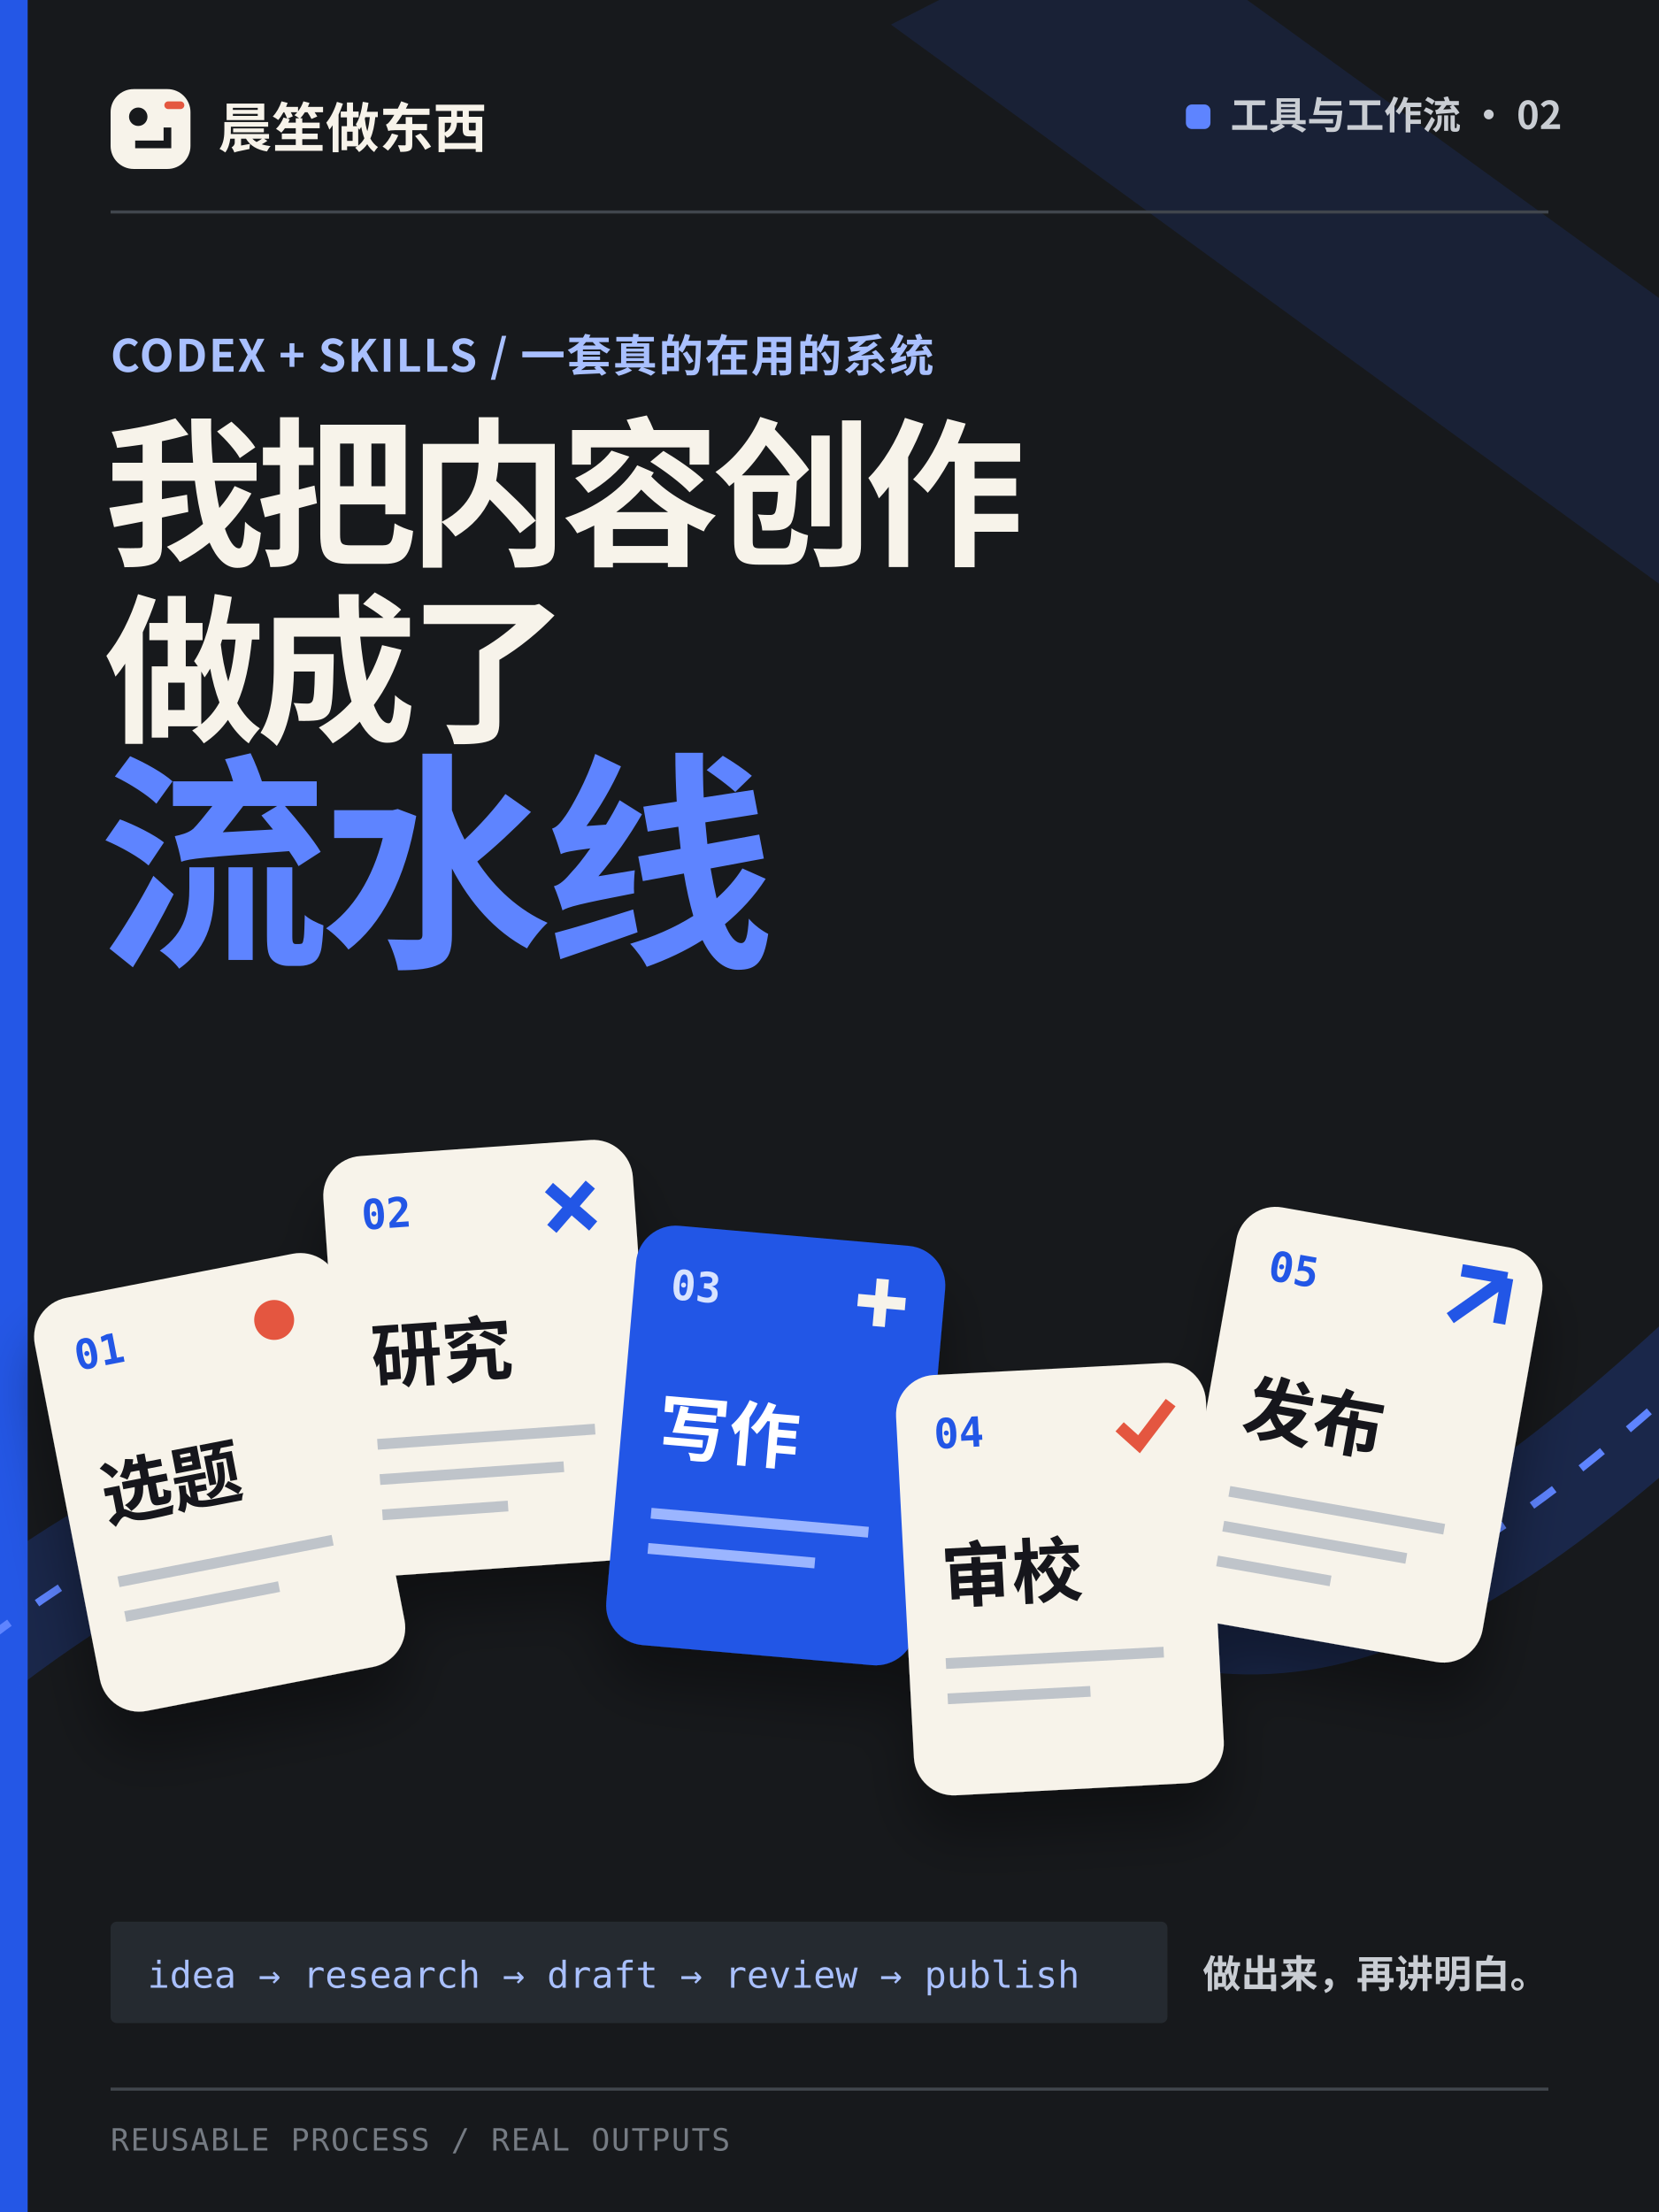
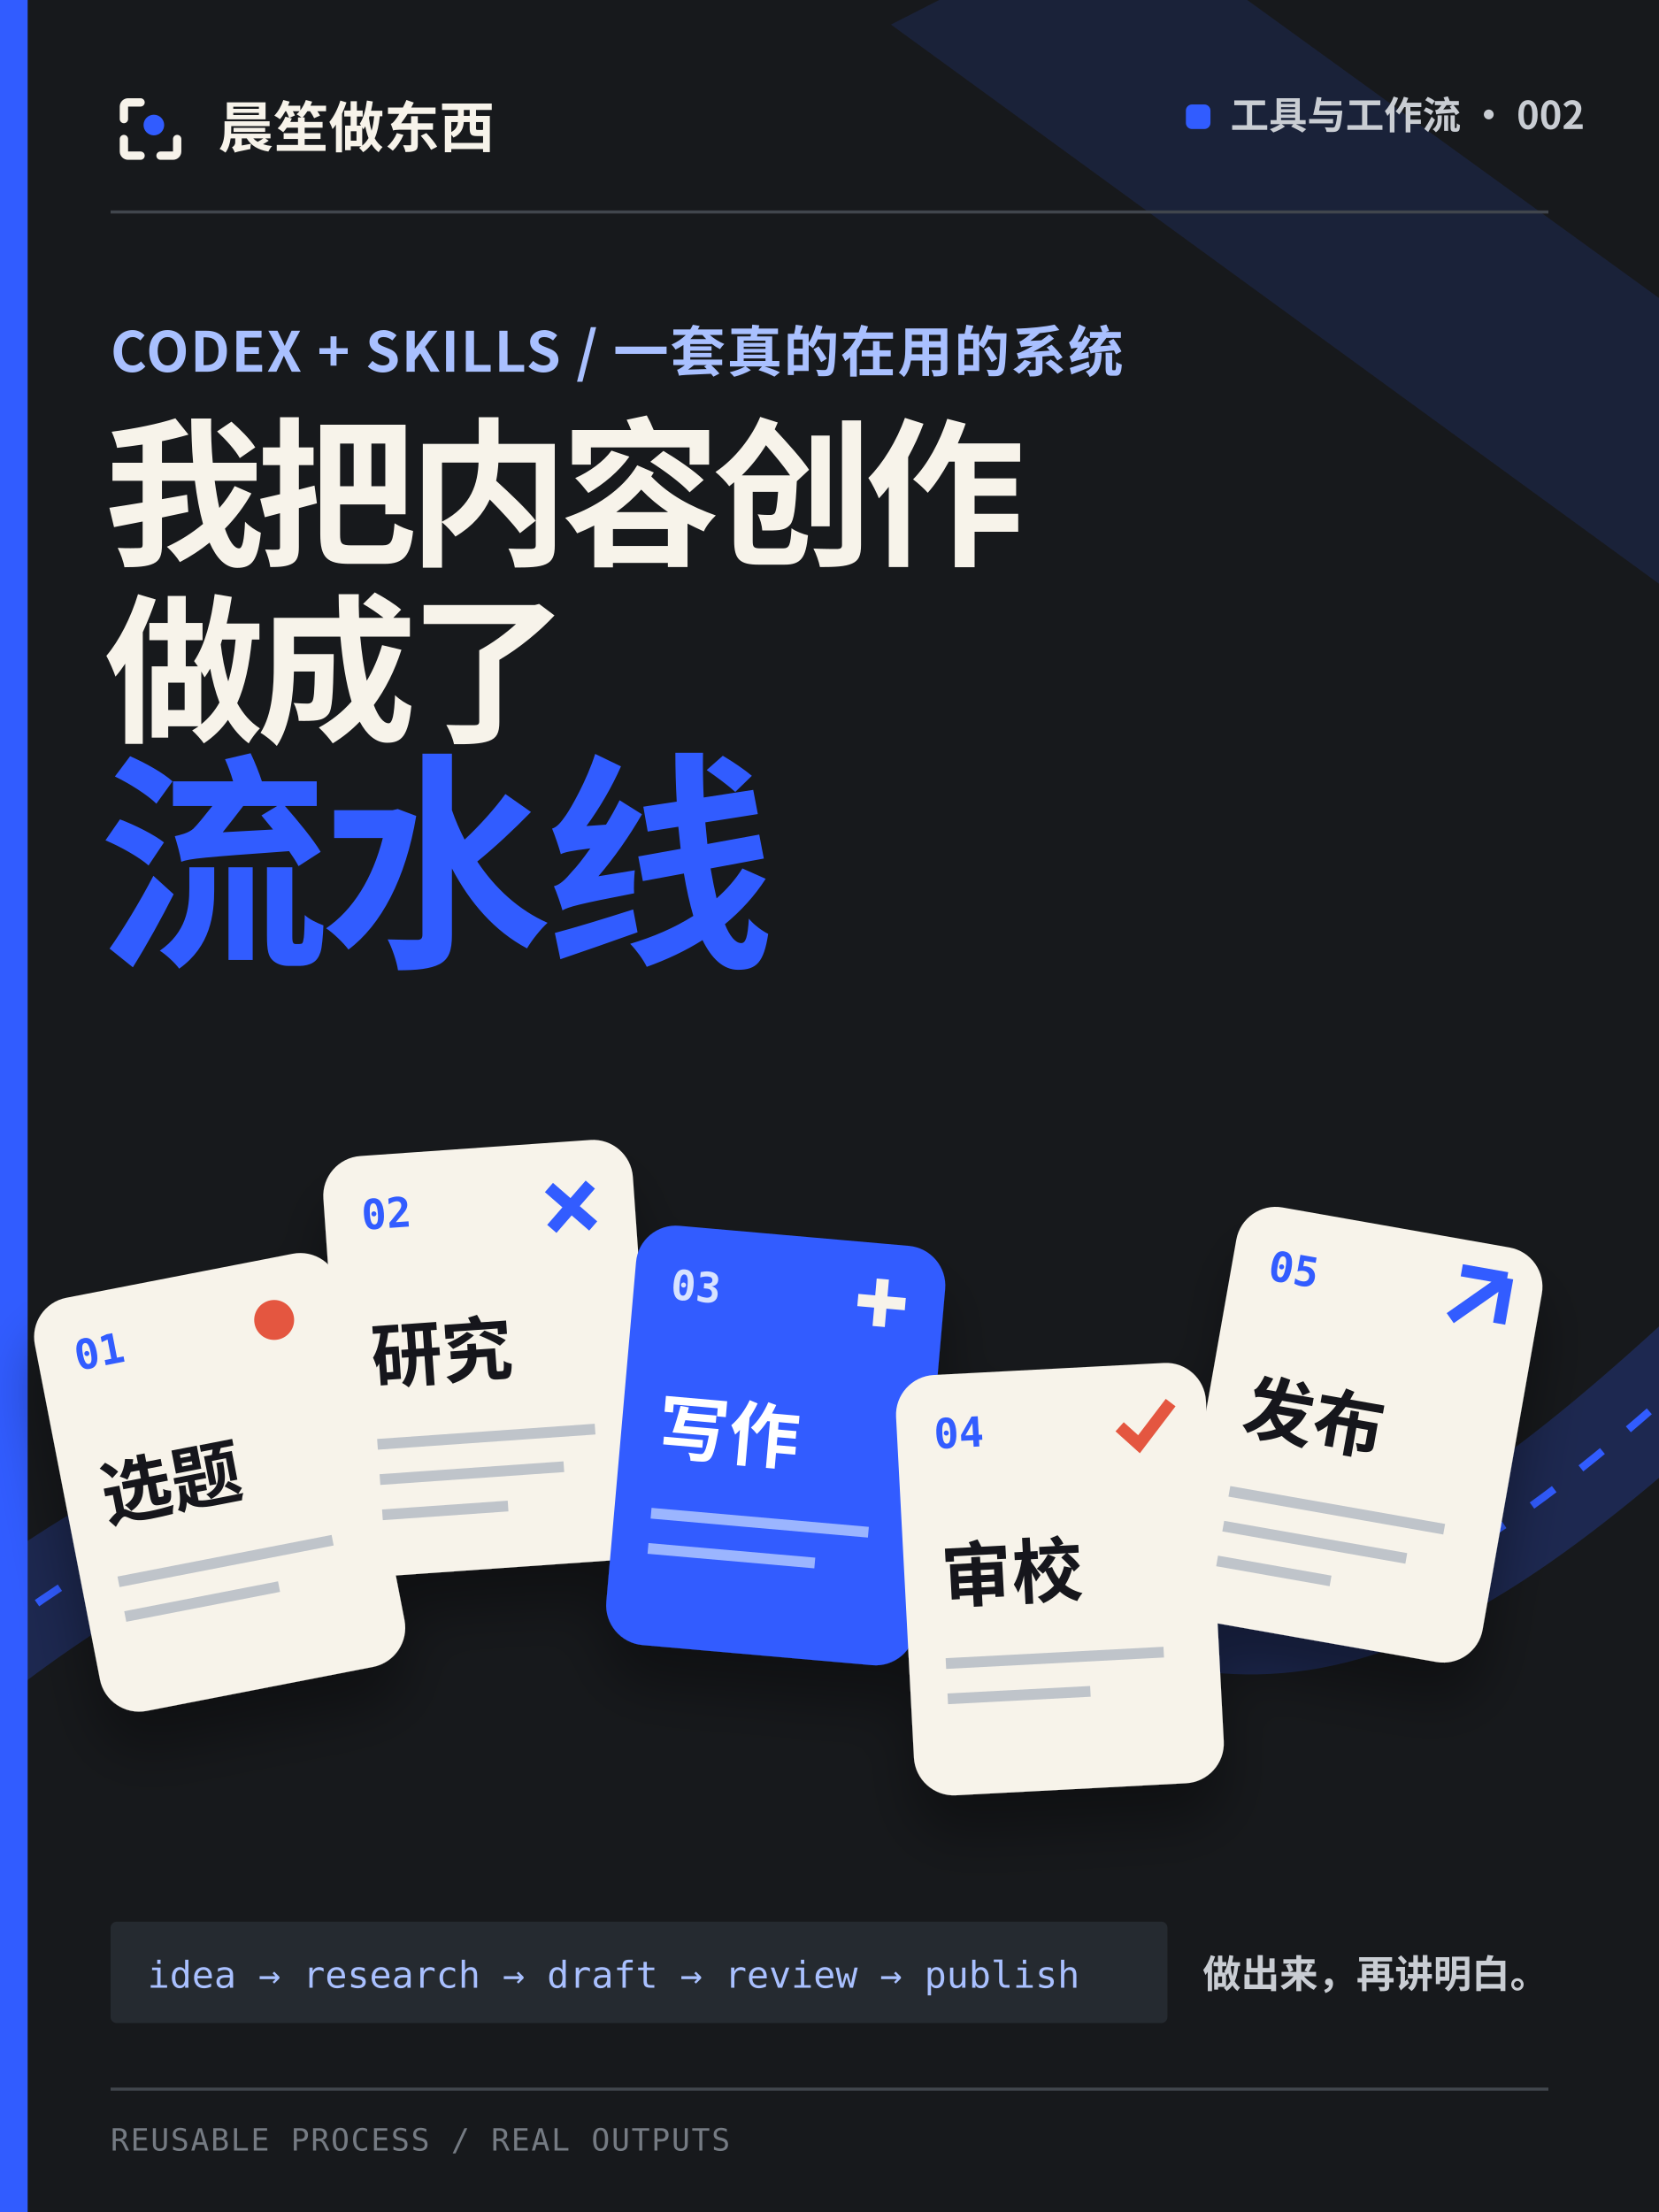
<svg xmlns="http://www.w3.org/2000/svg" width="1080" height="1440" viewBox="0 0 1080 1440">
  <defs>
    <style>
      .sans { font-family: "HarmonyOS Sans SC","Noto Sans CJK SC","Microsoft YaHei",sans-serif; }
      .mono { font-family: "JetBrains Mono","SFMono-Regular",Consolas,monospace; }
    </style>
    <filter id="card-shadow" x="-30%" y="-30%" width="170%" height="180%">
      <feDropShadow dx="0" dy="26" stdDeviation="18" flood-color="#000000" flood-opacity=".34" />
    </filter>
  </defs>
  <rect width="1080" height="1440" fill="#17191C" />
-   <path d="M0 0H18V1440H0Z" fill="#2457E6" />
-   <path d="M729 -60L1080 194V380L580 16Z" fill="#2457E6" opacity=".13" />
+   <path d="M0 0H18V1440H0Z" fill="#315CFF" />
+   <path d="M729 -60L1080 194V380L580 16Z" fill="#315CFF" opacity=".13" />
  <g transform="translate(72 58)">
-     <rect width="52" height="52" rx="15" fill="#F7F3EA" />
-     <circle cx="18" cy="18" r="6" fill="#17191C" />
-     <path d="M16 36H37V25" fill="none" stroke="#17191C" stroke-width="5" />
-     <rect x="35" y="8" width="13" height="5" rx="2.5" fill="#E4573F" />
-     <text class="sans" x="70" y="38" fill="#F7F3EA" font-size="35" font-weight="800">晨笙做东西</text>
+     <g transform="scale(2.166667)" fill="none" stroke="#F7F3EA" stroke-width="2.5" stroke-linecap="round" stroke-linejoin="round">
+       <path d="M9 4H5.25C4.56 4 4 4.56 4 5.25V9" />
+       <path d="M4 15v3.75C4 19.44 4.56 20 5.25 20H9" />
+       <path d="M15 20h3.75c.69 0 1.25-.56 1.25-1.25V15" />
+     </g>
+     <circle cx="28.167" cy="23.4" r="6.717" fill="#315CFF" />
+     <text class="sans" x="70" y="38" fill="#F7F3EA" font-size="36" font-weight="800">晨笙做东西</text>
  </g>
  <g transform="translate(772 68)">
-     <rect width="16" height="16" rx="4" fill="#5E84FF" />
-     <text class="sans" x="29" y="16" fill="#C9CDD3" font-size="25" font-weight="700">工具与工作流 · 02</text>
+     <rect width="16" height="16" rx="4" fill="#315CFF" />
+     <text class="sans" x="29" y="16" fill="#C9CDD3" font-size="25" font-weight="700">工具与工作流 · 002</text>
  </g>
  <path d="M72 138H1008" stroke="#41464D" stroke-width="2" />
-   <text class="sans" x="72" y="242" fill="#A9C0FF" font-size="29" font-weight="800" letter-spacing="1">CODEX + SKILLS / 一套真的在用的系统</text>
+   <text class="sans" x="72" y="242" fill="#A9C0FF" font-size="36" font-weight="800" letter-spacing="1">CODEX + SKILLS / 一套真的在用的系统</text>
  <g class="sans" font-weight="900" letter-spacing="-5">
    <text x="68" y="360" fill="#F7F3EA" font-size="104">我把内容创作</text>
    <text x="68" y="475" fill="#F7F3EA" font-size="104">做成了</text>
-     <text x="64" y="618" fill="#5E84FF" font-size="150">流水线</text>
+     <text x="64" y="618" fill="#315CFF" font-size="150">流水线</text>
  </g>
-   <path d="M-70 1118C190 886 445 883 650 1000C824 1098 922 1069 1160 839" fill="none" stroke="#2457E6" stroke-width="74" opacity=".23" />
-   <path d="M-70 1118C190 886 445 883 650 1000C824 1098 922 1069 1160 839" fill="none" stroke="#5E84FF" stroke-width="5" stroke-dasharray="18 22" />
+   <path d="M-70 1118C190 886 445 883 650 1000C824 1098 922 1069 1160 839" fill="none" stroke="#315CFF" stroke-width="74" opacity=".23" />
+   <path d="M-70 1118C190 886 445 883 650 1000C824 1098 922 1069 1160 839" fill="none" stroke="#315CFF" stroke-width="5" stroke-dasharray="18 22" />
  <g filter="url(#card-shadow)">
    <g transform="translate(42 828) rotate(-11 101 137)">
      <rect width="202" height="274" rx="26" fill="#F7F3EA" />
-       <text class="mono" x="24" y="48" fill="#2457E6" font-size="27" font-weight="800">01</text>
+       <text class="mono" x="24" y="48" fill="#315CFF" font-size="27" font-weight="800">01</text>
      <circle cx="156" cy="40" r="13" fill="#E4573F" />
      <text class="sans" x="24" y="148" fill="#17191C" font-size="46" font-weight="900">选题</text>
      <path d="M24 188H166M24 211H126" stroke="#BFC4CA" stroke-width="7" />
    </g>
    <g transform="translate(218 747) rotate(-4 101 137)">
      <rect width="202" height="274" rx="26" fill="#F7F3EA" />
-       <text class="mono" x="24" y="48" fill="#2457E6" font-size="27" font-weight="800">02</text>
-       <path d="M147 29L174 56M174 29L147 56" stroke="#2457E6" stroke-width="8" />
+       <text class="mono" x="24" y="48" fill="#315CFF" font-size="27" font-weight="800">02</text>
+       <path d="M147 29L174 56M174 29L147 56" stroke="#315CFF" stroke-width="8" />
      <text class="sans" x="24" y="148" fill="#17191C" font-size="46" font-weight="900">研究</text>
      <path d="M24 188H166M24 211H144M24 234H106" stroke="#BFC4CA" stroke-width="7" />
    </g>
    <g transform="translate(404 804) rotate(5 101 137)">
-       <rect width="202" height="274" rx="26" fill="#2457E6" />
+       <rect width="202" height="274" rx="26" fill="#315CFF" />
      <text class="mono" x="24" y="48" fill="#D8E3FF" font-size="27" font-weight="800">03</text>
      <path d="M146 38H177M161 23V54" stroke="#F7F3EA" stroke-width="8" />
      <text class="sans" x="24" y="148" fill="#FFFFFF" font-size="46" font-weight="900">写作</text>
      <path d="M24 188H166M24 211H133" stroke="#9BB5FF" stroke-width="7" />
    </g>
    <g transform="translate(589 891) rotate(-3 101 137)">
      <rect width="202" height="274" rx="26" fill="#F7F3EA" />
-       <text class="mono" x="24" y="48" fill="#2457E6" font-size="27" font-weight="800">04</text>
+       <text class="mono" x="24" y="48" fill="#315CFF" font-size="27" font-weight="800">04</text>
      <path d="M145 40L157 52L179 26" fill="none" stroke="#E4573F" stroke-width="8" />
      <text class="sans" x="24" y="148" fill="#17191C" font-size="46" font-weight="900">审校</text>
      <path d="M24 188H166M24 211H117" stroke="#BFC4CA" stroke-width="7" />
    </g>
    <g transform="translate(784 797) rotate(10 101 137)">
      <rect width="202" height="274" rx="26" fill="#F7F3EA" />
-       <text class="mono" x="24" y="48" fill="#2457E6" font-size="27" font-weight="800">05</text>
-       <path d="M146 52L178 20M178 20V50M178 20H148" fill="none" stroke="#2457E6" stroke-width="8" />
+       <text class="mono" x="24" y="48" fill="#315CFF" font-size="27" font-weight="800">05</text>
+       <path d="M146 52L178 20M178 20V50M178 20H148" fill="none" stroke="#315CFF" stroke-width="8" />
      <text class="sans" x="24" y="148" fill="#17191C" font-size="46" font-weight="900">发布</text>
      <path d="M24 188H166M24 211H145M24 234H99" stroke="#BFC4CA" stroke-width="7" />
    </g>
  </g>
  <g transform="translate(72 1251)">
    <rect width="688" height="66" rx="4" fill="#252A30" />
    <text class="mono" x="24" y="43" fill="#A9C0FF" font-size="24">idea → research → draft → review → publish</text>
  </g>
  <text class="sans" x="1008" y="1294" text-anchor="end" fill="#C9CDD3" font-size="25" font-weight="650">做出来，再讲明白。</text>
  <path d="M72 1360H1008" stroke="#41464D" stroke-width="2" />
  <text class="mono" x="72" y="1400" fill="#757B83" font-size="20" letter-spacing="1">REUSABLE PROCESS / REAL OUTPUTS</text>
</svg>
